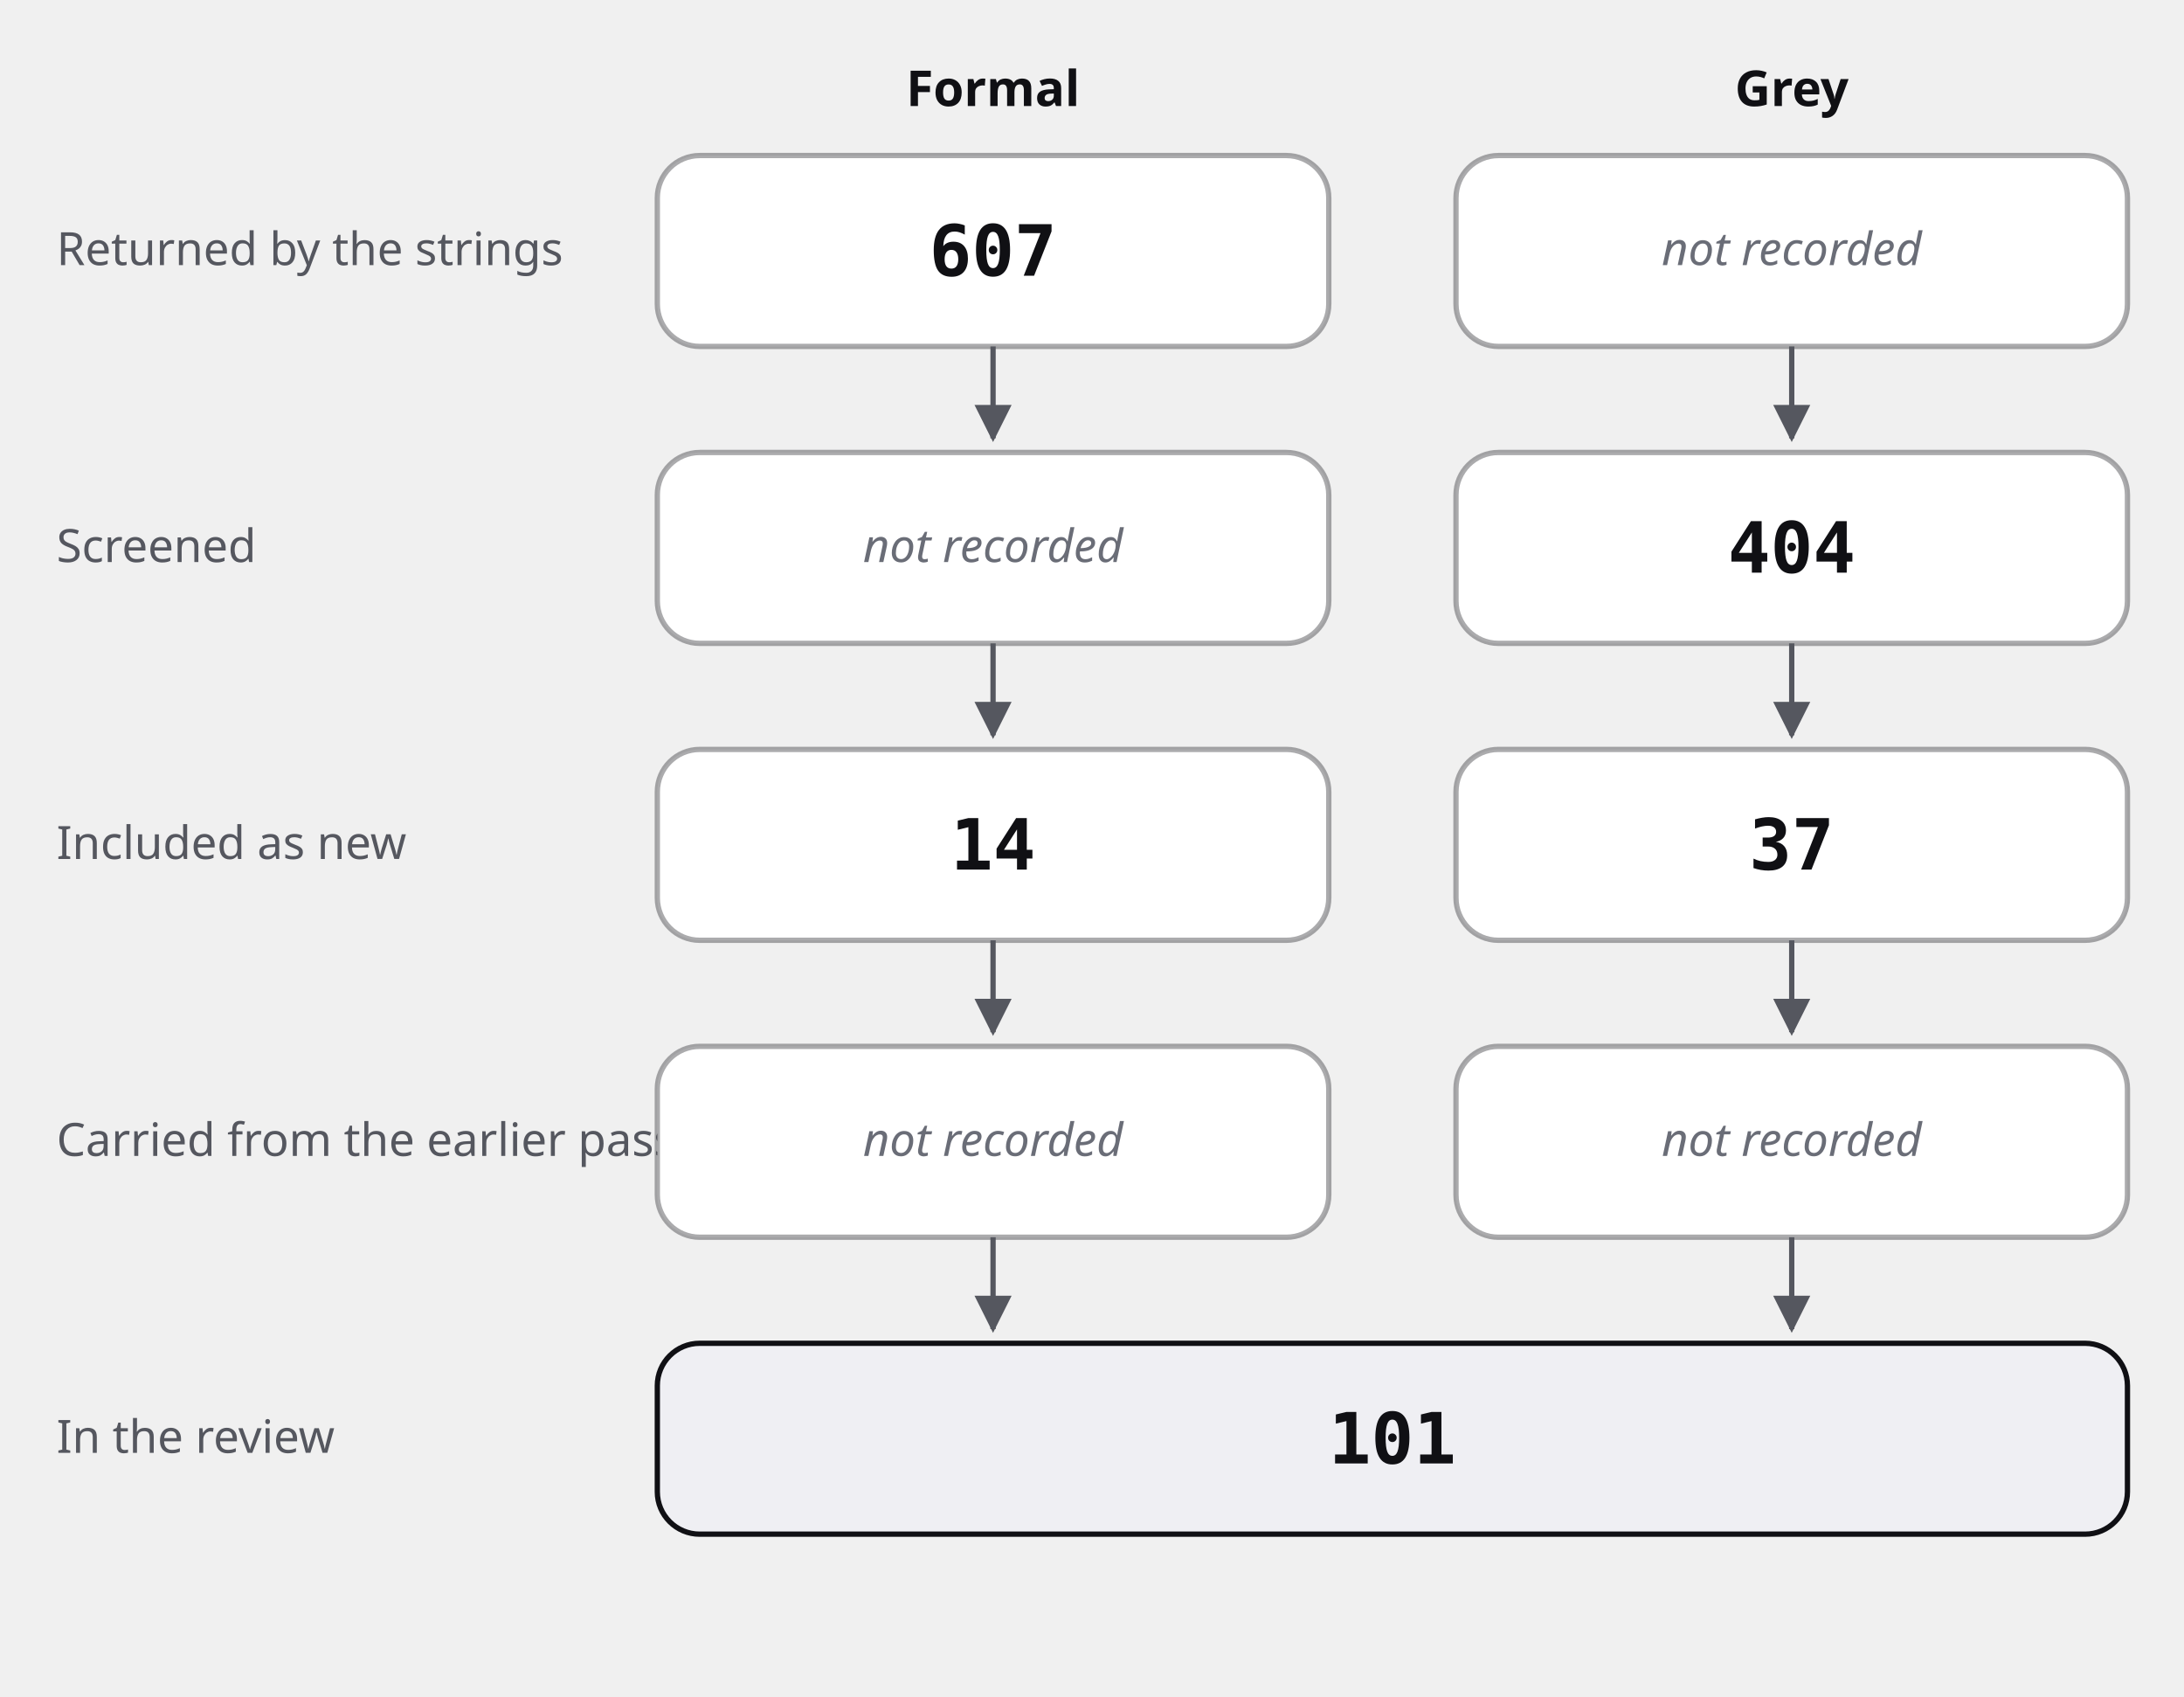
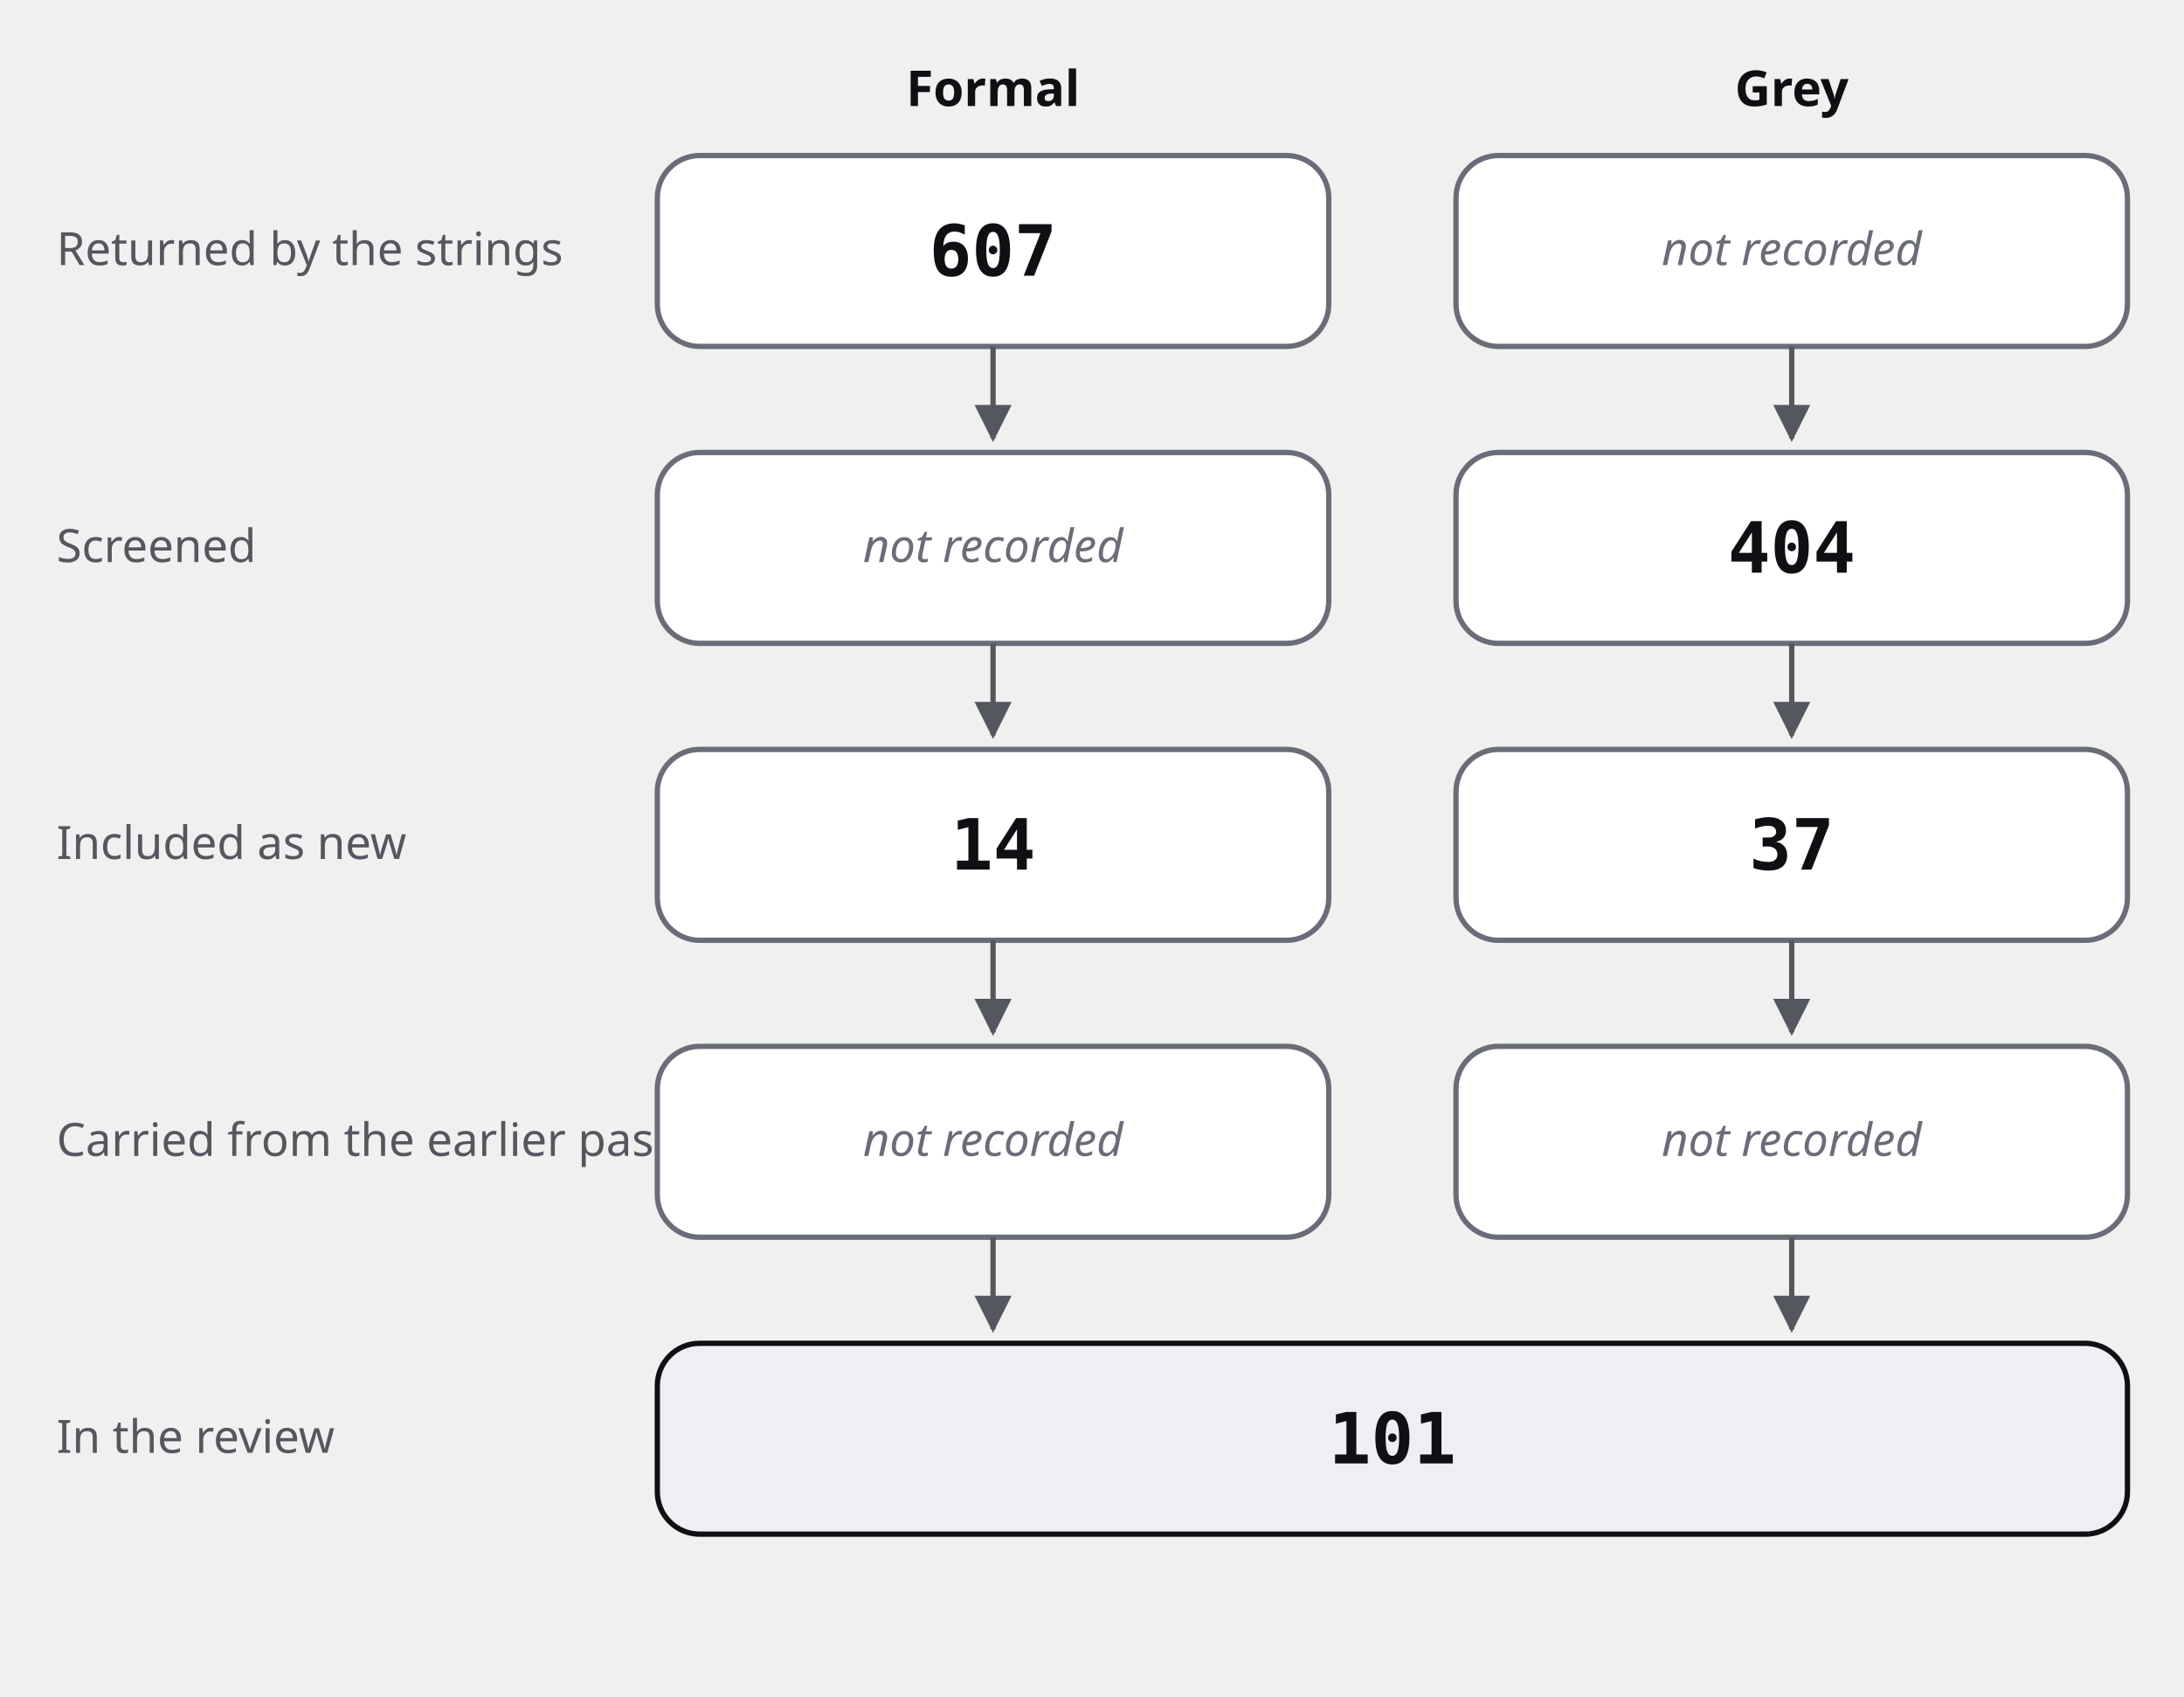
<svg xmlns="http://www.w3.org/2000/svg" viewBox="0 0 618 480" role="img" aria-labelledby="t d">
  <style>
-   .box { fill: #FFFFFF; stroke: #10101459; stroke-width: 1.5; }
+   .box { fill: #FFFFFF; stroke: #6A6D77; stroke-width: 1.5; }
  .total { fill: #EFEFF3; stroke: #101014; stroke-width: 1.5; }
  .n { font: 600 20px 'JetBrains Mono', ui-monospace, monospace; fill: #101014; }
  .label { font: 400 13px Archivo, system-ui, sans-serif; fill: #55575F; }
  .na { font: italic 400 13px Archivo, system-ui, sans-serif; fill: #6A6D77; }
  .head { font: 600 14px Archivo, system-ui, sans-serif; fill: #101014; }
  .arrow { stroke: #55575F; stroke-width: 1.5; fill: none; marker-end: url(#tip); }
  #tip path { fill: #55575F; }
  @media (prefers-color-scheme: dark) {
-     .box { fill: #1A1A20; stroke: #F7F7F966; }
+     .box { fill: #1A1A20; stroke: #9A9CA4; }
    .total { fill: #26262E; stroke: #F7F7F9; }
    .n, .head { fill: #F7F7F9; }
    .label { fill: #B8BAC2; }
    .na { fill: #9A9CA4; }
    .arrow { stroke: #B8BAC2; }
    #tip path { fill: #B8BAC2; }
  }
</style>
  <defs>
    <marker id="tip" viewBox="0 0 10 10" refX="9" refY="5" markerWidth="7" markerHeight="7" orient="auto">
      <path d="M0,0 L10,5 L0,10 z" />
    </marker>
  </defs>
  <text class="head" x="281.0" y="30" text-anchor="middle">Formal</text>
  <text class="head" x="507.0" y="30" text-anchor="middle">Grey</text>
  <text class="label" x="16" y="75.0">Returned by the strings</text>
  <rect class="box" x="186" y="44" width="190" height="54" rx="12" />
  <text class="n" x="281.0" y="78.0" text-anchor="middle">607</text>
  <path class="arrow" d="M281.0,98 v26" />
  <rect class="box" x="412" y="44" width="190" height="54" rx="12" />
  <text class="na" x="507.0" y="75.0" text-anchor="middle">not recorded</text>
  <path class="arrow" d="M507.0,98 v26" />
  <text class="label" x="16" y="159.0">Screened</text>
  <rect class="box" x="186" y="128" width="190" height="54" rx="12" />
  <text class="na" x="281.0" y="159.0" text-anchor="middle">not recorded</text>
  <path class="arrow" d="M281.0,182 v26" />
  <rect class="box" x="412" y="128" width="190" height="54" rx="12" />
  <text class="n" x="507.0" y="162.0" text-anchor="middle">404</text>
  <path class="arrow" d="M507.0,182 v26" />
  <text class="label" x="16" y="243.0">Included as new</text>
  <rect class="box" x="186" y="212" width="190" height="54" rx="12" />
  <text class="n" x="281.0" y="246.0" text-anchor="middle">14</text>
  <path class="arrow" d="M281.0,266 v26" />
  <rect class="box" x="412" y="212" width="190" height="54" rx="12" />
  <text class="n" x="507.0" y="246.0" text-anchor="middle">37</text>
  <path class="arrow" d="M507.0,266 v26" />
  <text class="label" x="16" y="327.0">Carried from the earlier pass</text>
  <rect class="box" x="186" y="296" width="190" height="54" rx="12" />
  <text class="na" x="281.0" y="327.0" text-anchor="middle">not recorded</text>
  <path class="arrow" d="M281.0,350 v26" />
  <rect class="box" x="412" y="296" width="190" height="54" rx="12" />
  <text class="na" x="507.0" y="327.0" text-anchor="middle">not recorded</text>
  <path class="arrow" d="M507.0,350 v26" />
  <text class="label" x="16" y="411.0">In the review</text>
  <rect class="total" x="186" y="380" width="416" height="54" rx="12" />
  <text class="n" x="394.0" y="414.0" text-anchor="middle">101</text>
</svg>
